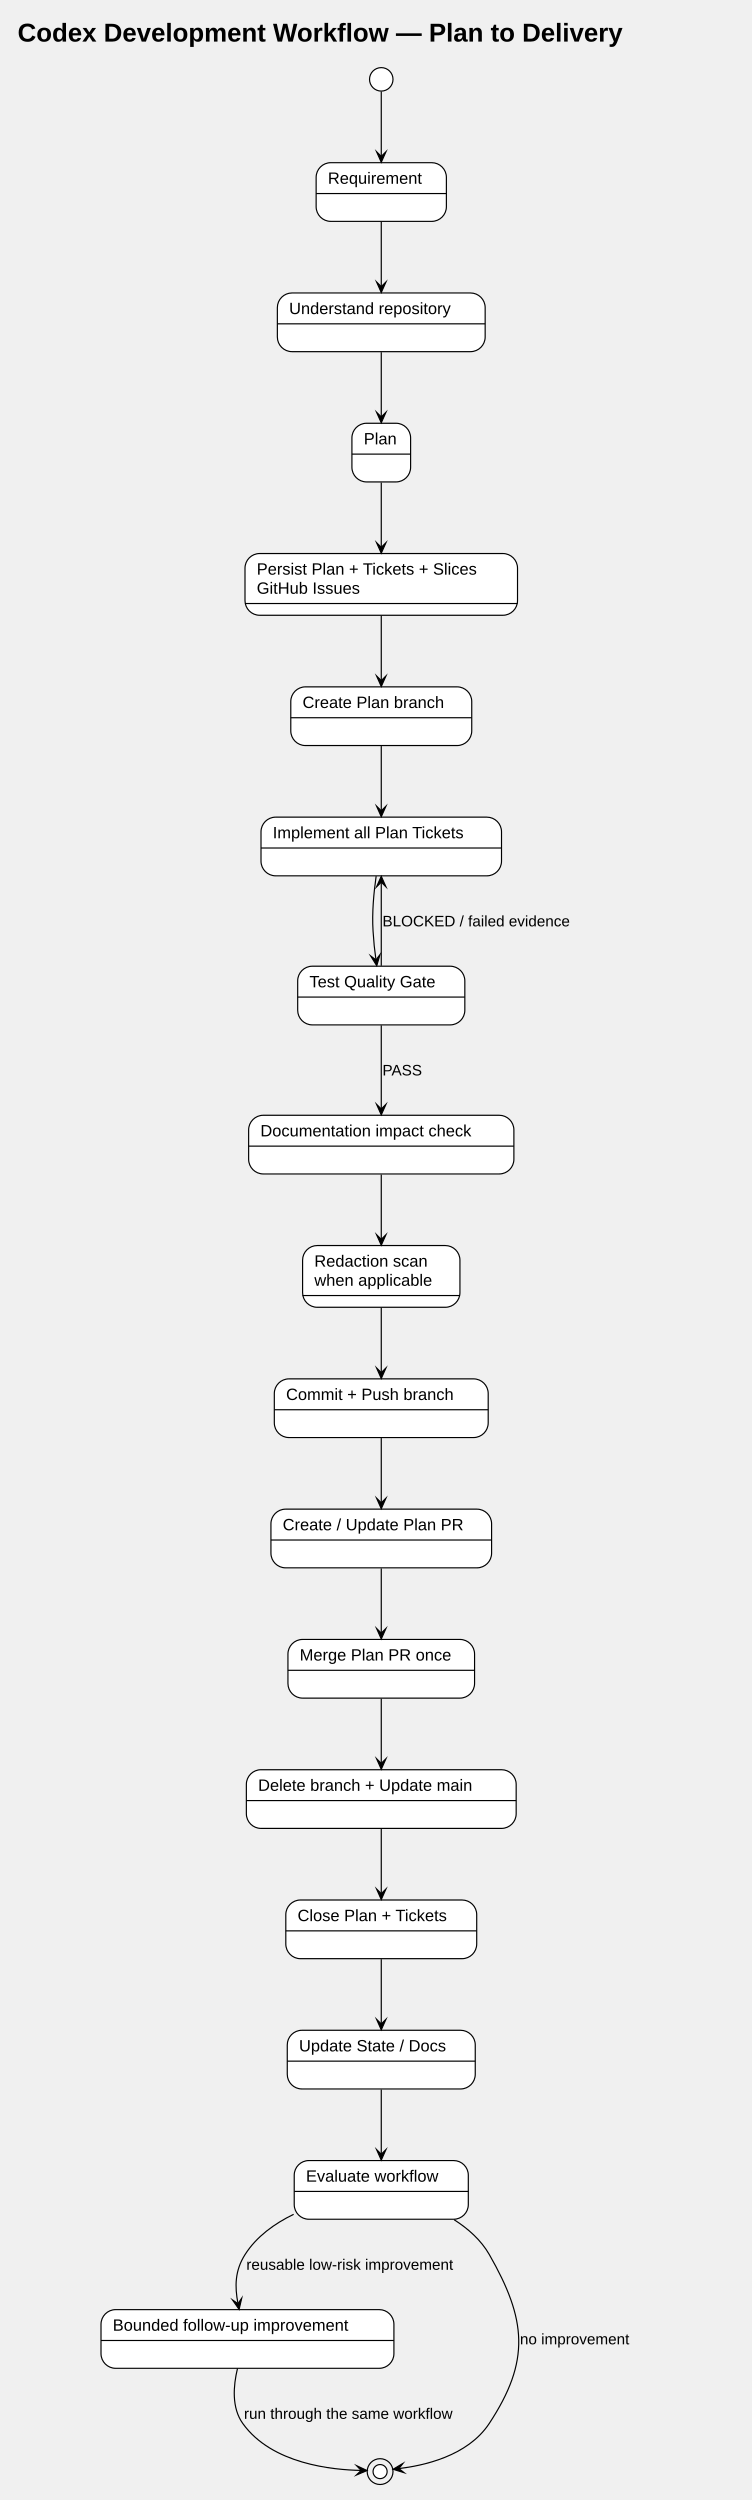
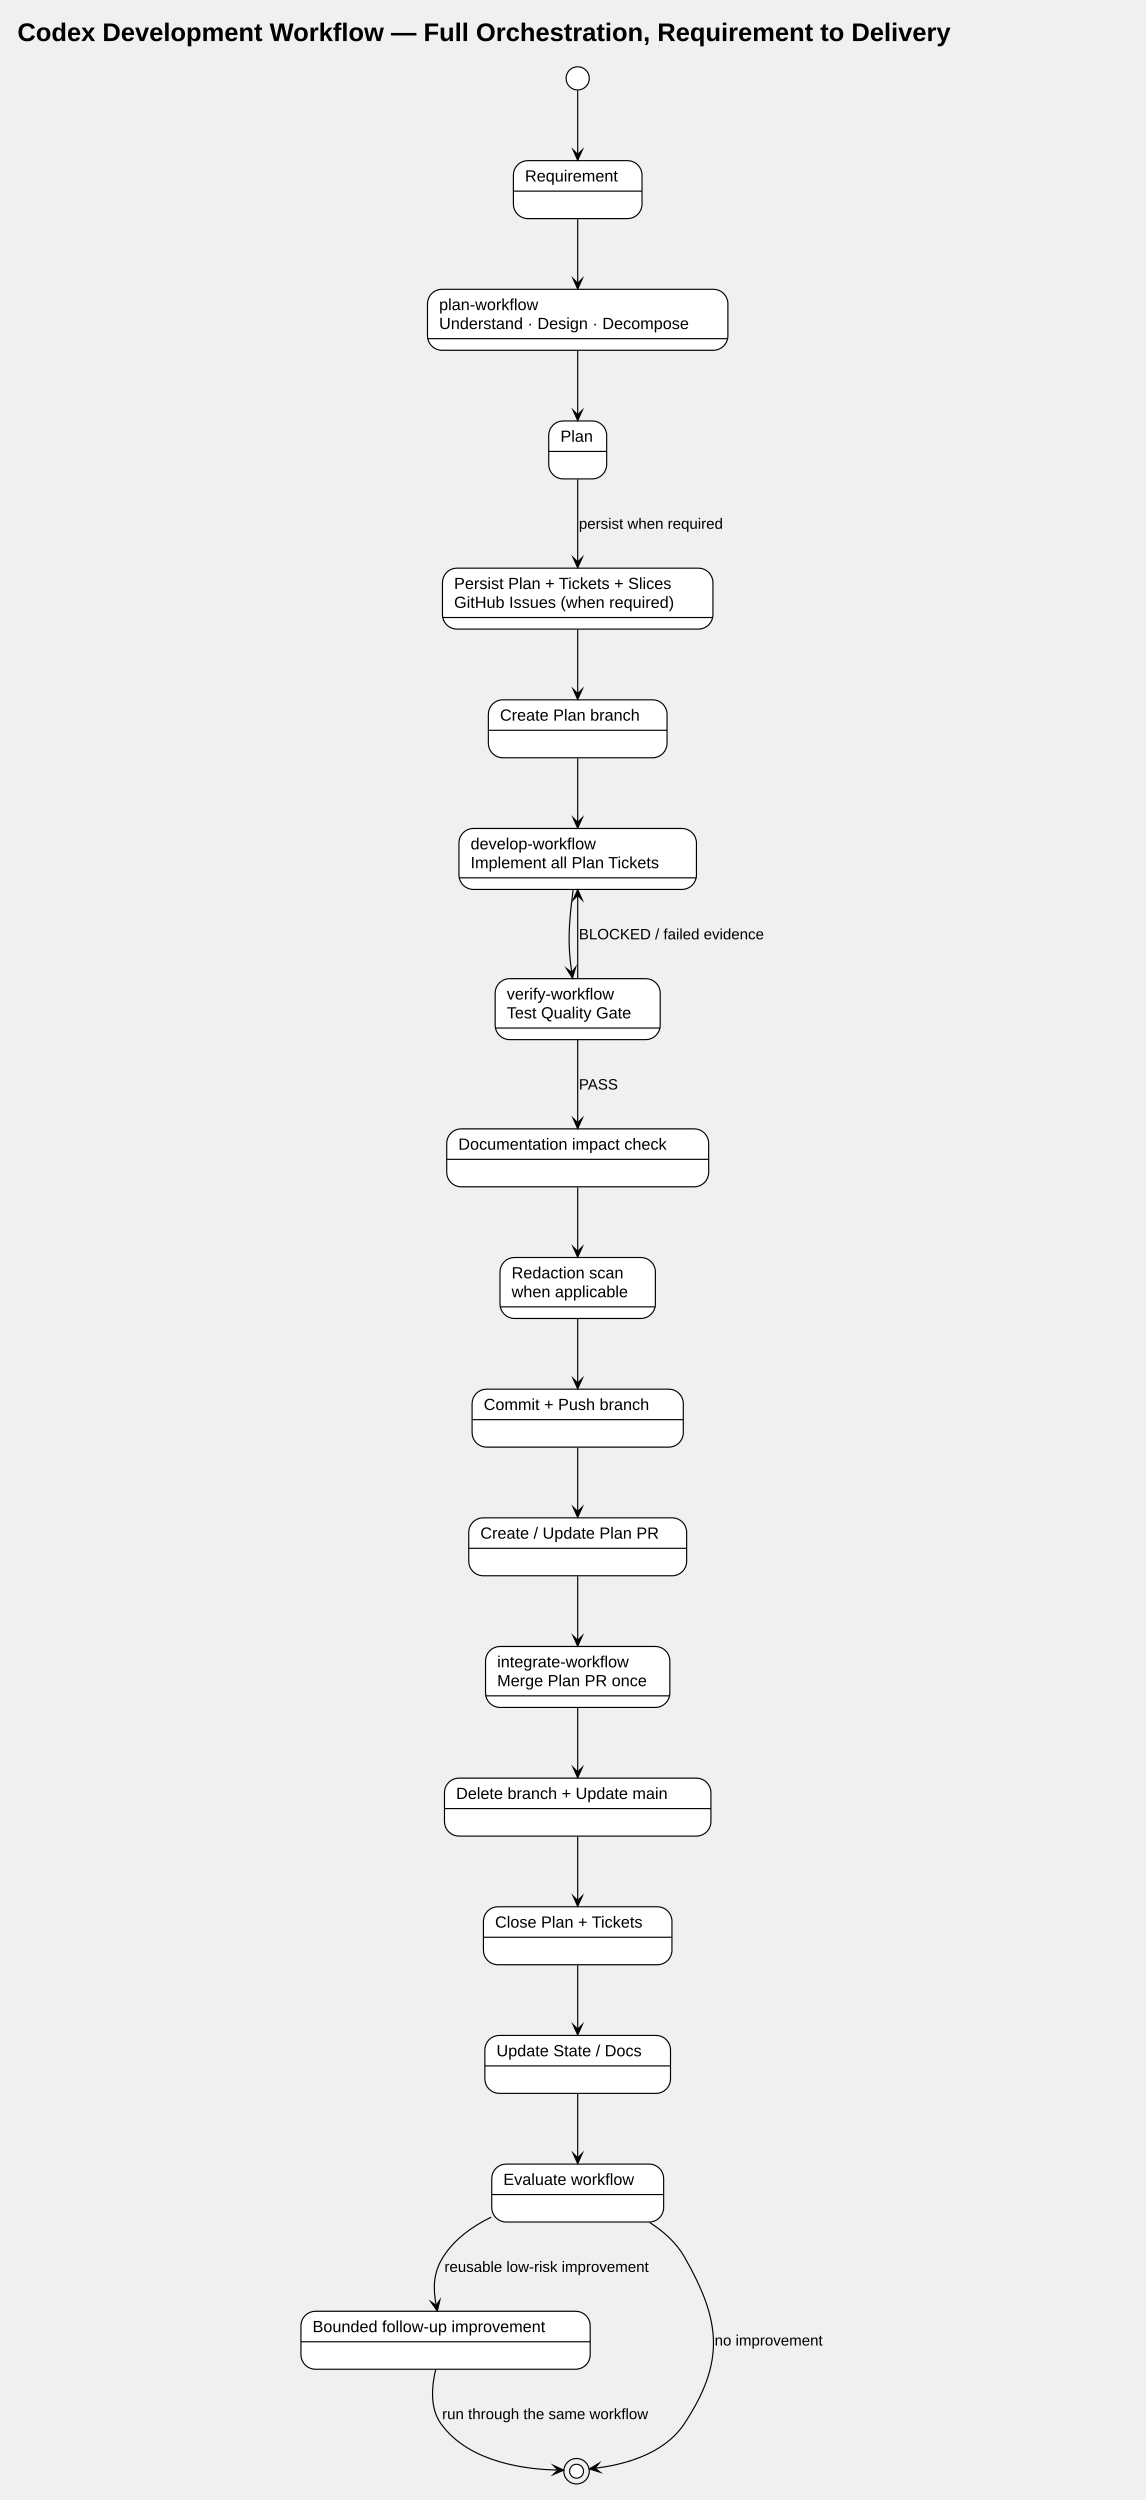
- <svg xmlns="http://www.w3.org/2000/svg" contentStyleType="text/css" data-diagram-type="STATE" height="2130px" preserveAspectRatio="none" style="width:640px;height:2130px;background:#FFFFFF;" version="1.1" viewBox="0 0 640 2130" width="640px" zoomAndPan="magnify">
+ <svg xmlns="http://www.w3.org/2000/svg" contentStyleType="text/css" data-diagram-type="STATE" height="2157px" preserveAspectRatio="none" style="width:988px;height:2157px;background:#FFFFFF;" version="1.1" viewBox="0 0 988 2157" width="988px" zoomAndPan="magnify">
  <defs />
  <g>
    <g class="title" data-source-line="6">
-       <text fill="#000000" font-family="Arial" font-size="22" font-weight="700" lengthAdjust="spacing" textLength="608.878" x="15" y="35.421">Codex Development Workflow — Plan to Delivery</text>
+       <text fill="#000000" font-family="Arial" font-size="22" font-weight="700" lengthAdjust="spacing" textLength="956.076" x="15" y="35.421">Codex Development Workflow — Full Orchestration, Requirement to Delivery</text>
    </g>
    <g class="entity" data-qualified-name="Requirement" data-source-line="8" id="ent0001">
-       <rect fill="#FFFFFF" height="50" rx="12.5" ry="12.5" style="stroke:#000000;stroke-width:1;" width="110.973" x="269.349" y="138.609" />
-       <line style="stroke:#000000;stroke-width:1;" x1="269.349" x2="380.322" y1="164.906" y2="164.906" />
-       <text fill="#000000" font-family="Arial" font-size="14" lengthAdjust="spacing" textLength="90.973" x="279.349" y="156.605">Requirement</text>
+       <rect fill="#FFFFFF" height="50" rx="12.5" ry="12.5" style="stroke:#000000;stroke-width:1;" width="110.973" x="442.948" y="138.609" />
+       <line style="stroke:#000000;stroke-width:1;" x1="442.948" x2="553.921" y1="164.906" y2="164.906" />
+       <text fill="#000000" font-family="Arial" font-size="14" lengthAdjust="spacing" textLength="90.973" x="452.948" y="156.605">Requirement</text>
    </g>
    <g class="entity" data-qualified-name="Understand" data-source-line="9" id="ent0002">
-       <rect fill="#FFFFFF" height="50" rx="12.5" ry="12.5" style="stroke:#000000;stroke-width:1;" width="177.049" x="236.309" y="249.609" />
-       <line style="stroke:#000000;stroke-width:1;" x1="236.309" x2="413.358" y1="275.906" y2="275.906" />
-       <text fill="#000000" font-family="Arial" font-size="14" lengthAdjust="spacing" textLength="157.049" x="246.309" y="267.604">Understand repository</text>
+       <rect fill="#FFFFFF" height="52.594" rx="12.5" ry="12.5" style="stroke:#000000;stroke-width:1;" width="259.19" x="368.838" y="249.609" />
+       <line style="stroke:#000000;stroke-width:1;" x1="368.838" x2="628.027" y1="292.203" y2="292.203" />
+       <text fill="#000000" font-family="Arial" font-size="14" lengthAdjust="spacing" textLength="97.993" x="378.838" y="267.604">plan-workflow</text>
+       <text fill="#000000" font-family="Arial" font-size="14" lengthAdjust="spacing" textLength="239.19" x="378.838" y="283.901">Understand · Design · Decompose</text>
    </g>
    <g class="entity" data-qualified-name="Plan" data-source-line="10" id="ent0003">
-       <rect fill="#FFFFFF" height="50" rx="12.5" ry="12.5" style="stroke:#000000;stroke-width:1;" width="50" x="299.839" y="360.609" />
-       <line style="stroke:#000000;stroke-width:1;" x1="299.839" x2="349.839" y1="386.906" y2="386.906" />
-       <text fill="#000000" font-family="Arial" font-size="14" lengthAdjust="spacing" textLength="29.784" x="309.947" y="378.604">Plan</text>
+       <rect fill="#FFFFFF" height="50" rx="12.5" ry="12.5" style="stroke:#000000;stroke-width:1;" width="50" x="473.438" y="363.199" />
+       <line style="stroke:#000000;stroke-width:1;" x1="473.438" x2="523.438" y1="389.496" y2="389.496" />
+       <text fill="#000000" font-family="Arial" font-size="14" lengthAdjust="spacing" textLength="29.784" x="483.546" y="381.195">Plan</text>
    </g>
    <g class="entity" data-qualified-name="Issues" data-source-line="11" id="ent0004">
-       <rect fill="#FFFFFF" height="52.594" rx="12.5" ry="12.5" style="stroke:#000000;stroke-width:1;" width="232.188" x="208.739" y="471.609" />
-       <line style="stroke:#000000;stroke-width:1;" x1="208.739" x2="440.926" y1="514.203" y2="514.203" />
-       <text fill="#000000" font-family="Arial" font-size="14" lengthAdjust="spacing" textLength="212.188" x="218.739" y="489.604">Persist Plan + Tickets + Slices</text>
-       <text fill="#000000" font-family="Arial" font-size="14" lengthAdjust="spacing" textLength="96.462" x="218.739" y="505.901">GitHub Issues</text>
+       <rect fill="#FFFFFF" height="52.594" rx="12.5" ry="12.5" style="stroke:#000000;stroke-width:1;" width="233.37" x="381.748" y="490.199" />
+       <line style="stroke:#000000;stroke-width:1;" x1="381.748" x2="615.118" y1="532.793" y2="532.793" />
+       <text fill="#000000" font-family="Arial" font-size="14" lengthAdjust="spacing" textLength="212.188" x="391.748" y="508.195">Persist Plan + Tickets + Slices</text>
+       <text fill="#000000" font-family="Arial" font-size="14" lengthAdjust="spacing" textLength="213.37" x="391.748" y="524.491">GitHub Issues (when required)</text>
    </g>
    <g class="entity" data-qualified-name="Branch" data-source-line="12" id="ent0005">
-       <rect fill="#FFFFFF" height="50" rx="12.5" ry="12.5" style="stroke:#000000;stroke-width:1;" width="154.176" x="247.749" y="585.209" />
-       <line style="stroke:#000000;stroke-width:1;" x1="247.749" x2="401.925" y1="611.506" y2="611.506" />
-       <text fill="#000000" font-family="Arial" font-size="14" lengthAdjust="spacing" textLength="134.176" x="257.749" y="603.205">Create Plan branch</text>
+       <rect fill="#FFFFFF" height="50" rx="12.5" ry="12.5" style="stroke:#000000;stroke-width:1;" width="154.176" x="421.348" y="603.799" />
+       <line style="stroke:#000000;stroke-width:1;" x1="421.348" x2="575.524" y1="630.096" y2="630.096" />
+       <text fill="#000000" font-family="Arial" font-size="14" lengthAdjust="spacing" textLength="134.176" x="431.348" y="621.794">Create Plan branch</text>
    </g>
    <g class="entity" data-qualified-name="Implement" data-source-line="13" id="ent0006">
-       <rect fill="#FFFFFF" height="50" rx="12.5" ry="12.5" style="stroke:#000000;stroke-width:1;" width="204.905" x="222.379" y="696.209" />
-       <line style="stroke:#000000;stroke-width:1;" x1="222.379" x2="427.284" y1="722.506" y2="722.506" />
-       <text fill="#000000" font-family="Arial" font-size="14" lengthAdjust="spacing" textLength="184.905" x="232.379" y="714.205">Implement all Plan Tickets</text>
+       <rect fill="#FFFFFF" height="52.594" rx="12.5" ry="12.5" style="stroke:#000000;stroke-width:1;" width="204.905" x="395.978" y="714.799" />
+       <line style="stroke:#000000;stroke-width:1;" x1="395.978" x2="600.883" y1="757.393" y2="757.393" />
+       <text fill="#000000" font-family="Arial" font-size="14" lengthAdjust="spacing" textLength="123.505" x="405.978" y="732.794">develop-workflow</text>
+       <text fill="#000000" font-family="Arial" font-size="14" lengthAdjust="spacing" textLength="184.905" x="405.978" y="749.091">Implement all Plan Tickets</text>
    </g>
    <g class="entity" data-qualified-name="Test" data-source-line="14" id="ent0007">
-       <rect fill="#FFFFFF" height="50" rx="12.5" ry="12.5" style="stroke:#000000;stroke-width:1;" width="142.404" x="253.629" y="823.209" />
-       <line style="stroke:#000000;stroke-width:1;" x1="253.629" x2="396.033" y1="849.506" y2="849.506" />
-       <text fill="#000000" font-family="Arial" font-size="14" lengthAdjust="spacing" textLength="122.404" x="263.629" y="841.205">Test Quality Gate</text>
+       <rect fill="#FFFFFF" height="52.594" rx="12.5" ry="12.5" style="stroke:#000000;stroke-width:1;" width="142.404" x="427.228" y="844.389" />
+       <line style="stroke:#000000;stroke-width:1;" x1="427.228" x2="569.632" y1="886.983" y2="886.983" />
+       <text fill="#000000" font-family="Arial" font-size="14" lengthAdjust="spacing" textLength="107.522" x="437.228" y="862.385">verify-workflow</text>
+       <text fill="#000000" font-family="Arial" font-size="14" lengthAdjust="spacing" textLength="122.404" x="437.228" y="878.681">Test Quality Gate</text>
    </g>
    <g class="entity" data-qualified-name="Docs" data-source-line="15" id="ent0008">
-       <rect fill="#FFFFFF" height="50" rx="12.5" ry="12.5" style="stroke:#000000;stroke-width:1;" width="225.994" x="211.839" y="950.209" />
-       <line style="stroke:#000000;stroke-width:1;" x1="211.839" x2="437.833" y1="976.506" y2="976.506" />
-       <text fill="#000000" font-family="Arial" font-size="14" lengthAdjust="spacing" textLength="205.994" x="221.839" y="968.205">Documentation impact check</text>
+       <rect fill="#FFFFFF" height="50" rx="12.5" ry="12.5" style="stroke:#000000;stroke-width:1;" width="225.994" x="385.438" y="973.979" />
+       <line style="stroke:#000000;stroke-width:1;" x1="385.438" x2="611.432" y1="1000.276" y2="1000.276" />
+       <text fill="#000000" font-family="Arial" font-size="14" lengthAdjust="spacing" textLength="205.994" x="395.438" y="991.975">Documentation impact check</text>
    </g>
    <g class="entity" data-qualified-name="Redact" data-source-line="16" id="ent0009">
-       <rect fill="#FFFFFF" height="52.594" rx="12.5" ry="12.5" style="stroke:#000000;stroke-width:1;" width="134.058" x="257.809" y="1061.209" />
-       <line style="stroke:#000000;stroke-width:1;" x1="257.809" x2="391.866" y1="1103.803" y2="1103.803" />
-       <text fill="#000000" font-family="Arial" font-size="14" lengthAdjust="spacing" textLength="107.215" x="267.809" y="1079.205">Redaction scan</text>
-       <text fill="#000000" font-family="Arial" font-size="14" lengthAdjust="spacing" textLength="114.058" x="267.809" y="1095.501">when applicable</text>
+       <rect fill="#FFFFFF" height="52.594" rx="12.5" ry="12.5" style="stroke:#000000;stroke-width:1;" width="134.058" x="431.408" y="1084.979" />
+       <line style="stroke:#000000;stroke-width:1;" x1="431.408" x2="565.466" y1="1127.573" y2="1127.573" />
+       <text fill="#000000" font-family="Arial" font-size="14" lengthAdjust="spacing" textLength="107.215" x="441.408" y="1102.975">Redaction scan</text>
+       <text fill="#000000" font-family="Arial" font-size="14" lengthAdjust="spacing" textLength="114.058" x="441.408" y="1119.271">when applicable</text>
    </g>
    <g class="entity" data-qualified-name="Publish" data-source-line="17" id="ent0010">
-       <rect fill="#FFFFFF" height="50" rx="12.5" ry="12.5" style="stroke:#000000;stroke-width:1;" width="182.224" x="233.719" y="1174.799" />
-       <line style="stroke:#000000;stroke-width:1;" x1="233.719" x2="415.942" y1="1201.096" y2="1201.096" />
-       <text fill="#000000" font-family="Arial" font-size="14" lengthAdjust="spacing" textLength="162.224" x="243.719" y="1192.794">Commit + Push branch</text>
+       <rect fill="#FFFFFF" height="50" rx="12.5" ry="12.5" style="stroke:#000000;stroke-width:1;" width="182.224" x="407.318" y="1198.579" />
+       <line style="stroke:#000000;stroke-width:1;" x1="407.318" x2="589.542" y1="1224.876" y2="1224.876" />
+       <text fill="#000000" font-family="Arial" font-size="14" lengthAdjust="spacing" textLength="162.224" x="417.318" y="1216.574">Commit + Push branch</text>
    </g>
    <g class="entity" data-qualified-name="PR" data-source-line="18" id="ent0011">
-       <rect fill="#FFFFFF" height="50" rx="12.5" ry="12.5" style="stroke:#000000;stroke-width:1;" width="188" x="230.839" y="1285.799" />
-       <line style="stroke:#000000;stroke-width:1;" x1="230.839" x2="418.839" y1="1312.096" y2="1312.096" />
-       <text fill="#000000" font-family="Arial" font-size="14" lengthAdjust="spacing" textLength="168" x="240.839" y="1303.794">Create / Update Plan PR</text>
+       <rect fill="#FFFFFF" height="50" rx="12.5" ry="12.5" style="stroke:#000000;stroke-width:1;" width="188" x="404.438" y="1309.579" />
+       <line style="stroke:#000000;stroke-width:1;" x1="404.438" x2="592.438" y1="1335.876" y2="1335.876" />
+       <text fill="#000000" font-family="Arial" font-size="14" lengthAdjust="spacing" textLength="168" x="414.438" y="1327.574">Create / Update Plan PR</text>
    </g>
    <g class="entity" data-qualified-name="Merge" data-source-line="19" id="ent0012">
-       <rect fill="#FFFFFF" height="50" rx="12.5" ry="12.5" style="stroke:#000000;stroke-width:1;" width="159.002" x="245.329" y="1396.799" />
-       <line style="stroke:#000000;stroke-width:1;" x1="245.329" x2="404.331" y1="1423.096" y2="1423.096" />
-       <text fill="#000000" font-family="Arial" font-size="14" lengthAdjust="spacing" textLength="139.002" x="255.329" y="1414.794">Merge Plan PR once</text>
+       <rect fill="#FFFFFF" height="52.594" rx="12.5" ry="12.5" style="stroke:#000000;stroke-width:1;" width="159.002" x="418.928" y="1420.579" />
+       <line style="stroke:#000000;stroke-width:1;" x1="418.928" x2="577.93" y1="1463.173" y2="1463.173" />
+       <text fill="#000000" font-family="Arial" font-size="14" lengthAdjust="spacing" textLength="131.954" x="428.928" y="1438.574">integrate-workflow</text>
+       <text fill="#000000" font-family="Arial" font-size="14" lengthAdjust="spacing" textLength="139.002" x="428.928" y="1454.871">Merge Plan PR once</text>
    </g>
    <g class="entity" data-qualified-name="Cleanup" data-source-line="20" id="ent0013">
-       <rect fill="#FFFFFF" height="50" rx="12.5" ry="12.5" style="stroke:#000000;stroke-width:1;" width="229.877" x="209.899" y="1507.799" />
-       <line style="stroke:#000000;stroke-width:1;" x1="209.899" x2="439.776" y1="1534.096" y2="1534.096" />
-       <text fill="#000000" font-family="Arial" font-size="14" lengthAdjust="spacing" textLength="209.877" x="219.899" y="1525.794">Delete branch + Update main</text>
+       <rect fill="#FFFFFF" height="50" rx="12.5" ry="12.5" style="stroke:#000000;stroke-width:1;" width="229.877" x="383.498" y="1534.169" />
+       <line style="stroke:#000000;stroke-width:1;" x1="383.498" x2="613.375" y1="1560.466" y2="1560.466" />
+       <text fill="#000000" font-family="Arial" font-size="14" lengthAdjust="spacing" textLength="209.877" x="393.498" y="1552.165">Delete branch + Update main</text>
    </g>
    <g class="entity" data-qualified-name="Close" data-source-line="21" id="ent0014">
-       <rect fill="#FFFFFF" height="50" rx="12.5" ry="12.5" style="stroke:#000000;stroke-width:1;" width="162.645" x="243.509" y="1618.799" />
-       <line style="stroke:#000000;stroke-width:1;" x1="243.509" x2="406.154" y1="1645.096" y2="1645.096" />
-       <text fill="#000000" font-family="Arial" font-size="14" lengthAdjust="spacing" textLength="142.645" x="253.509" y="1636.794">Close Plan + Tickets</text>
+       <rect fill="#FFFFFF" height="50" rx="12.5" ry="12.5" style="stroke:#000000;stroke-width:1;" width="162.645" x="417.108" y="1645.169" />
+       <line style="stroke:#000000;stroke-width:1;" x1="417.108" x2="579.753" y1="1671.466" y2="1671.466" />
+       <text fill="#000000" font-family="Arial" font-size="14" lengthAdjust="spacing" textLength="142.645" x="427.108" y="1663.165">Close Plan + Tickets</text>
    </g>
    <g class="entity" data-qualified-name="State" data-source-line="22" id="ent0015">
-       <rect fill="#FFFFFF" height="50" rx="12.5" ry="12.5" style="stroke:#000000;stroke-width:1;" width="160.164" x="244.749" y="1729.799" />
-       <line style="stroke:#000000;stroke-width:1;" x1="244.749" x2="404.913" y1="1756.096" y2="1756.096" />
-       <text fill="#000000" font-family="Arial" font-size="14" lengthAdjust="spacing" textLength="140.164" x="254.749" y="1747.794">Update State / Docs</text>
+       <rect fill="#FFFFFF" height="50" rx="12.5" ry="12.5" style="stroke:#000000;stroke-width:1;" width="160.164" x="418.348" y="1756.169" />
+       <line style="stroke:#000000;stroke-width:1;" x1="418.348" x2="578.512" y1="1782.466" y2="1782.466" />
+       <text fill="#000000" font-family="Arial" font-size="14" lengthAdjust="spacing" textLength="140.164" x="428.348" y="1774.165">Update State / Docs</text>
    </g>
    <g class="entity" data-qualified-name="Evaluate" data-source-line="23" id="ent0016">
-       <rect fill="#FFFFFF" height="50" rx="12.5" ry="12.5" style="stroke:#000000;stroke-width:1;" width="148.317" x="250.679" y="1840.799" />
-       <line style="stroke:#000000;stroke-width:1;" x1="250.679" x2="398.996" y1="1867.096" y2="1867.096" />
-       <text fill="#000000" font-family="Arial" font-size="14" lengthAdjust="spacing" textLength="128.317" x="260.679" y="1858.794">Evaluate workflow</text>
+       <rect fill="#FFFFFF" height="50" rx="12.5" ry="12.5" style="stroke:#000000;stroke-width:1;" width="148.317" x="424.278" y="1867.169" />
+       <line style="stroke:#000000;stroke-width:1;" x1="424.278" x2="572.595" y1="1893.466" y2="1893.466" />
+       <text fill="#000000" font-family="Arial" font-size="14" lengthAdjust="spacing" textLength="128.317" x="434.278" y="1885.165">Evaluate workflow</text>
    </g>
    <g class="entity" data-qualified-name="Improve" data-source-line="24" id="ent0017">
-       <rect fill="#FFFFFF" height="50" rx="12.5" ry="12.5" style="stroke:#000000;stroke-width:1;" width="249.551" x="86.059" y="1967.799" />
-       <line style="stroke:#000000;stroke-width:1;" x1="86.059" x2="335.61" y1="1994.096" y2="1994.096" />
-       <text fill="#000000" font-family="Arial" font-size="14" lengthAdjust="spacing" textLength="229.551" x="96.059" y="1985.794">Bounded follow-up improvement</text>
+       <rect fill="#FFFFFF" height="50" rx="12.5" ry="12.5" style="stroke:#000000;stroke-width:1;" width="249.551" x="259.658" y="1994.169" />
+       <line style="stroke:#000000;stroke-width:1;" x1="259.658" x2="509.209" y1="2020.466" y2="2020.466" />
+       <text fill="#000000" font-family="Arial" font-size="14" lengthAdjust="spacing" textLength="229.551" x="269.658" y="2012.165">Bounded follow-up improvement</text>
    </g>
    <g class="start_entity" data-qualified-name=".start." data-source-line="26" id="ent0018">
-       <ellipse cx="324.839" cy="67.609" fill="#FFFFFF" rx="10" ry="10" style="stroke:#000000;stroke-width:1;" />
+       <ellipse cx="498.438" cy="67.609" fill="#FFFFFF" rx="10" ry="10" style="stroke:#000000;stroke-width:1;" />
    </g>
    <g class="end_entity" data-qualified-name=".end." data-source-line="44" id="ent0037">
-       <ellipse cx="323.839" cy="2105.799" fill="none" rx="11" ry="11" style="stroke:#000000;stroke-width:1;" />
-       <ellipse cx="323.839" cy="2105.799" fill="#FFFFFF" rx="6" ry="6" style="stroke:#000000;stroke-width:1;" />
+       <ellipse cx="497.438" cy="2132.169" fill="none" rx="11" ry="11" style="stroke:#000000;stroke-width:1;" />
+       <ellipse cx="497.438" cy="2132.169" fill="#FFFFFF" rx="6" ry="6" style="stroke:#000000;stroke-width:1;" />
    </g>
    <g class="link" data-entity-1="ent0018" data-entity-2="ent0001" data-link-type="dependency" data-source-line="26" id="lnk19">
-       <path d="M324.839,77.969 C324.839,91.899 324.839,113.569 324.839,133.259" fill="none" id="*start*-to-Requirement" style="stroke:#000000;stroke-width:1;" />
-       <polygon fill="#000000" points="324.839,138.259,328.839,129.259,324.839,133.259,320.839,129.259,324.839,138.259" style="stroke:#000000;stroke-width:1;stroke-linejoin:miter;stroke-miterlimit:10;" />
+       <path d="M498.438,77.959 C498.438,91.899 498.438,113.559 498.438,133.259" fill="none" id="*start*-to-Requirement" style="stroke:#000000;stroke-width:1;" />
+       <polygon fill="#000000" points="498.438,138.259,502.438,129.259,498.438,133.259,494.438,129.259,498.438,138.259" style="stroke:#000000;stroke-width:1;stroke-linejoin:miter;stroke-miterlimit:10;" />
    </g>
    <g class="link" data-entity-1="ent0001" data-entity-2="ent0002" data-link-type="dependency" data-source-line="27" id="lnk20">
-       <path d="M324.839,189.069 C324.839,207.029 324.839,226.299 324.839,244.229" fill="none" id="Requirement-to-Understand" style="stroke:#000000;stroke-width:1;" />
-       <polygon fill="#000000" points="324.839,249.229,328.839,240.229,324.839,244.229,320.839,240.229,324.839,249.229" style="stroke:#000000;stroke-width:1;stroke-linejoin:miter;stroke-miterlimit:10;" />
+       <path d="M498.438,189.089 C498.438,206.979 498.438,226.199 498.438,244.339" fill="none" id="Requirement-to-Understand" style="stroke:#000000;stroke-width:1;" />
+       <polygon fill="#000000" points="498.438,249.339,502.438,240.339,498.438,244.339,494.438,240.339,498.438,249.339" style="stroke:#000000;stroke-width:1;stroke-linejoin:miter;stroke-miterlimit:10;" />
    </g>
    <g class="link" data-entity-1="ent0002" data-entity-2="ent0003" data-link-type="dependency" data-source-line="28" id="lnk21">
-       <path d="M324.839,300.069 C324.839,318.029 324.839,337.299 324.839,355.229" fill="none" id="Understand-to-Plan" style="stroke:#000000;stroke-width:1;" />
-       <polygon fill="#000000" points="324.839,360.229,328.839,351.229,324.839,355.229,320.839,351.229,324.839,360.229" style="stroke:#000000;stroke-width:1;stroke-linejoin:miter;stroke-miterlimit:10;" />
+       <path d="M498.438,302.489 C498.438,320.689 498.438,339.989 498.438,357.889" fill="none" id="Understand-to-Plan" style="stroke:#000000;stroke-width:1;" />
+       <polygon fill="#000000" points="498.438,362.889,502.438,353.889,498.438,357.889,494.438,353.889,498.438,362.889" style="stroke:#000000;stroke-width:1;stroke-linejoin:miter;stroke-miterlimit:10;" />
    </g>
    <g class="link" data-entity-1="ent0003" data-entity-2="ent0004" data-link-type="dependency" data-source-line="29" id="lnk22">
-       <path d="M324.839,411.089 C324.839,428.989 324.839,448.199 324.839,466.349" fill="none" id="Plan-to-Issues" style="stroke:#000000;stroke-width:1;" />
-       <polygon fill="#000000" points="324.839,471.349,328.839,462.349,324.839,466.349,320.839,462.349,324.839,471.349" style="stroke:#000000;stroke-width:1;stroke-linejoin:miter;stroke-miterlimit:10;" />
+       <path d="M498.438,413.549 C498.438,435.489 498.438,462.619 498.438,484.919" fill="none" id="Plan-to-Issues" style="stroke:#000000;stroke-width:1;" />
+       <polygon fill="#000000" points="498.438,489.919,502.438,480.919,498.438,484.919,494.438,480.919,498.438,489.919" style="stroke:#000000;stroke-width:1;stroke-linejoin:miter;stroke-miterlimit:10;" />
+       <text fill="#000000" font-family="Arial" font-size="13" lengthAdjust="spacing" textLength="142.264" x="499.438" y="456.266">persist when required</text>
    </g>
    <g class="link" data-entity-1="ent0004" data-entity-2="ent0005" data-link-type="dependency" data-source-line="30" id="lnk23">
-       <path d="M324.839,524.489 C324.839,542.689 324.839,561.989 324.839,579.899" fill="none" id="Issues-to-Branch" style="stroke:#000000;stroke-width:1;" />
-       <polygon fill="#000000" points="324.839,584.899,328.839,575.899,324.839,579.899,320.839,575.899,324.839,584.899" style="stroke:#000000;stroke-width:1;stroke-linejoin:miter;stroke-miterlimit:10;" />
+       <path d="M498.438,543.079 C498.438,561.279 498.438,580.579 498.438,598.489" fill="none" id="Issues-to-Branch" style="stroke:#000000;stroke-width:1;" />
+       <polygon fill="#000000" points="498.438,603.489,502.438,594.489,498.438,598.489,494.438,594.489,498.438,603.489" style="stroke:#000000;stroke-width:1;stroke-linejoin:miter;stroke-miterlimit:10;" />
    </g>
    <g class="link" data-entity-1="ent0005" data-entity-2="ent0006" data-link-type="dependency" data-source-line="31" id="lnk24">
-       <path d="M324.839,635.669 C324.839,653.619 324.839,672.889 324.839,690.829" fill="none" id="Branch-to-Implement" style="stroke:#000000;stroke-width:1;" />
-       <polygon fill="#000000" points="324.839,695.829,328.839,686.829,324.839,690.829,320.839,686.829,324.839,695.829" style="stroke:#000000;stroke-width:1;stroke-linejoin:miter;stroke-miterlimit:10;" />
+       <path d="M498.438,654.269 C498.438,672.169 498.438,691.389 498.438,709.529" fill="none" id="Branch-to-Implement" style="stroke:#000000;stroke-width:1;" />
+       <polygon fill="#000000" points="498.438,714.529,502.438,705.529,498.438,709.529,494.438,705.529,498.438,714.529" style="stroke:#000000;stroke-width:1;stroke-linejoin:miter;stroke-miterlimit:10;" />
    </g>
    <g class="link" data-entity-1="ent0006" data-entity-2="ent0007" data-link-type="dependency" data-source-line="32" id="lnk25">
-       <path d="M320.479,746.489 C318.509,760.189 316.829,777.629 317.839,793.209 C318.459,802.919 319.033,808.607 320.313,817.857" fill="none" id="Implement-to-Test" style="stroke:#000000;stroke-width:1;" />
-       <polygon fill="#000000" points="320.999,822.809,323.727,813.346,320.313,817.857,315.803,814.443,320.999,822.809" style="stroke:#000000;stroke-width:1;stroke-linejoin:miter;stroke-miterlimit:10;" />
+       <path d="M494.518,767.629 C493.268,776.969 492.048,787.629 491.438,797.389 C490.458,812.869 491.356,825.206 493.256,839.006" fill="none" id="Implement-to-Test" style="stroke:#000000;stroke-width:1;" />
+       <polygon fill="#000000" points="493.938,843.959,496.673,834.498,493.256,839.006,488.748,835.589,493.938,843.959" style="stroke:#000000;stroke-width:1;stroke-linejoin:miter;stroke-miterlimit:10;" />
    </g>
    <g class="link" data-entity-1="ent0007" data-entity-2="ent0006" data-link-type="dependency" data-source-line="33" id="lnk26">
-       <path d="M324.839,822.869 C324.839,800.859 324.839,773.629 324.839,751.599" fill="none" id="Test-to-Implement" style="stroke:#000000;stroke-width:1;" />
-       <polygon fill="#000000" points="324.839,746.599,320.839,755.599,324.839,751.599,328.839,755.599,324.839,746.599" style="stroke:#000000;stroke-width:1;stroke-linejoin:miter;stroke-miterlimit:10;" />
-       <text fill="#000000" font-family="Arial" font-size="13" lengthAdjust="spacing" textLength="173.951" x="325.839" y="789.276">BLOCKED / failed evidence</text>
+       <path d="M498.438,844.219 C498.438,821.979 498.438,794.859 498.438,772.609" fill="none" id="Test-to-Implement" style="stroke:#000000;stroke-width:1;" />
+       <polygon fill="#000000" points="498.438,767.609,494.438,776.609,498.438,772.609,502.438,776.609,498.438,767.609" style="stroke:#000000;stroke-width:1;stroke-linejoin:miter;stroke-miterlimit:10;" />
+       <text fill="#000000" font-family="Arial" font-size="13" lengthAdjust="spacing" textLength="173.951" x="499.438" y="810.456">BLOCKED / failed evidence</text>
    </g>
    <g class="link" data-entity-1="ent0007" data-entity-2="ent0008" data-link-type="dependency" data-source-line="34" id="lnk27">
-       <path d="M324.839,873.599 C324.839,895.629 324.839,922.859 324.839,944.869" fill="none" id="Test-to-Docs" style="stroke:#000000;stroke-width:1;" />
-       <polygon fill="#000000" points="324.839,949.869,328.839,940.869,324.839,944.869,320.839,940.869,324.839,949.869" style="stroke:#000000;stroke-width:1;stroke-linejoin:miter;stroke-miterlimit:10;" />
-       <text fill="#000000" font-family="Arial" font-size="13" lengthAdjust="spacing" textLength="33.236" x="325.839" y="916.276">PASS</text>
+       <path d="M498.438,897.239 C498.438,919.589 498.438,946.809 498.438,968.749" fill="none" id="Test-to-Docs" style="stroke:#000000;stroke-width:1;" />
+       <polygon fill="#000000" points="498.438,973.749,502.438,964.749,498.438,968.749,494.438,964.749,498.438,973.749" style="stroke:#000000;stroke-width:1;stroke-linejoin:miter;stroke-miterlimit:10;" />
+       <text fill="#000000" font-family="Arial" font-size="13" lengthAdjust="spacing" textLength="33.236" x="499.438" y="940.046">PASS</text>
    </g>
    <g class="link" data-entity-1="ent0008" data-entity-2="ent0009" data-link-type="dependency" data-source-line="35" id="lnk28">
-       <path d="M324.839,1000.679 C324.839,1018.579 324.839,1037.799 324.839,1055.939" fill="none" id="Docs-to-Redact" style="stroke:#000000;stroke-width:1;" />
-       <polygon fill="#000000" points="324.839,1060.939,328.839,1051.939,324.839,1055.939,320.839,1051.939,324.839,1060.939" style="stroke:#000000;stroke-width:1;stroke-linejoin:miter;stroke-miterlimit:10;" />
+       <path d="M498.438,1024.459 C498.438,1042.359 498.438,1061.569 498.438,1079.719" fill="none" id="Docs-to-Redact" style="stroke:#000000;stroke-width:1;" />
+       <polygon fill="#000000" points="498.438,1084.719,502.438,1075.719,498.438,1079.719,494.438,1075.719,498.438,1084.719" style="stroke:#000000;stroke-width:1;stroke-linejoin:miter;stroke-miterlimit:10;" />
    </g>
    <g class="link" data-entity-1="ent0009" data-entity-2="ent0010" data-link-type="dependency" data-source-line="36" id="lnk29">
-       <path d="M324.839,1114.079 C324.839,1132.289 324.839,1151.589 324.839,1169.489" fill="none" id="Redact-to-Publish" style="stroke:#000000;stroke-width:1;" />
-       <polygon fill="#000000" points="324.839,1174.489,328.839,1165.489,324.839,1169.489,320.839,1165.489,324.839,1174.489" style="stroke:#000000;stroke-width:1;stroke-linejoin:miter;stroke-miterlimit:10;" />
+       <path d="M498.438,1137.859 C498.438,1156.059 498.438,1175.359 498.438,1193.269" fill="none" id="Redact-to-Publish" style="stroke:#000000;stroke-width:1;" />
+       <polygon fill="#000000" points="498.438,1198.269,502.438,1189.269,498.438,1193.269,494.438,1189.269,498.438,1198.269" style="stroke:#000000;stroke-width:1;stroke-linejoin:miter;stroke-miterlimit:10;" />
    </g>
    <g class="link" data-entity-1="ent0010" data-entity-2="ent0011" data-link-type="dependency" data-source-line="37" id="lnk30">
-       <path d="M324.839,1225.259 C324.839,1243.209 324.839,1262.489 324.839,1280.419" fill="none" id="Publish-to-PR" style="stroke:#000000;stroke-width:1;" />
-       <polygon fill="#000000" points="324.839,1285.419,328.839,1276.419,324.839,1280.419,320.839,1276.419,324.839,1285.419" style="stroke:#000000;stroke-width:1;stroke-linejoin:miter;stroke-miterlimit:10;" />
+       <path d="M498.438,1249.039 C498.438,1266.989 498.438,1286.259 498.438,1304.199" fill="none" id="Publish-to-PR" style="stroke:#000000;stroke-width:1;" />
+       <polygon fill="#000000" points="498.438,1309.199,502.438,1300.199,498.438,1304.199,494.438,1300.199,498.438,1309.199" style="stroke:#000000;stroke-width:1;stroke-linejoin:miter;stroke-miterlimit:10;" />
    </g>
    <g class="link" data-entity-1="ent0011" data-entity-2="ent0012" data-link-type="dependency" data-source-line="38" id="lnk31">
-       <path d="M324.839,1336.259 C324.839,1354.209 324.839,1373.489 324.839,1391.419" fill="none" id="PR-to-Merge" style="stroke:#000000;stroke-width:1;" />
-       <polygon fill="#000000" points="324.839,1396.419,328.839,1387.419,324.839,1391.419,320.839,1387.419,324.839,1396.419" style="stroke:#000000;stroke-width:1;stroke-linejoin:miter;stroke-miterlimit:10;" />
+       <path d="M498.438,1360.049 C498.438,1377.949 498.438,1397.169 498.438,1415.309" fill="none" id="PR-to-Merge" style="stroke:#000000;stroke-width:1;" />
+       <polygon fill="#000000" points="498.438,1420.309,502.438,1411.309,498.438,1415.309,494.438,1411.309,498.438,1420.309" style="stroke:#000000;stroke-width:1;stroke-linejoin:miter;stroke-miterlimit:10;" />
    </g>
    <g class="link" data-entity-1="ent0012" data-entity-2="ent0013" data-link-type="dependency" data-source-line="39" id="lnk32">
-       <path d="M324.839,1447.259 C324.839,1465.209 324.839,1484.489 324.839,1502.419" fill="none" id="Merge-to-Cleanup" style="stroke:#000000;stroke-width:1;" />
-       <polygon fill="#000000" points="324.839,1507.419,328.839,1498.419,324.839,1502.419,320.839,1498.419,324.839,1507.419" style="stroke:#000000;stroke-width:1;stroke-linejoin:miter;stroke-miterlimit:10;" />
+       <path d="M498.438,1473.449 C498.438,1491.659 498.438,1510.959 498.438,1528.859" fill="none" id="Merge-to-Cleanup" style="stroke:#000000;stroke-width:1;" />
+       <polygon fill="#000000" points="498.438,1533.859,502.438,1524.859,498.438,1528.859,494.438,1524.859,498.438,1533.859" style="stroke:#000000;stroke-width:1;stroke-linejoin:miter;stroke-miterlimit:10;" />
    </g>
    <g class="link" data-entity-1="ent0013" data-entity-2="ent0014" data-link-type="dependency" data-source-line="40" id="lnk33">
-       <path d="M324.839,1558.259 C324.839,1576.209 324.839,1595.489 324.839,1613.419" fill="none" id="Cleanup-to-Close" style="stroke:#000000;stroke-width:1;" />
-       <polygon fill="#000000" points="324.839,1618.419,328.839,1609.419,324.839,1613.419,320.839,1609.419,324.839,1618.419" style="stroke:#000000;stroke-width:1;stroke-linejoin:miter;stroke-miterlimit:10;" />
+       <path d="M498.438,1584.629 C498.438,1602.579 498.438,1621.859 498.438,1639.789" fill="none" id="Cleanup-to-Close" style="stroke:#000000;stroke-width:1;" />
+       <polygon fill="#000000" points="498.438,1644.789,502.438,1635.789,498.438,1639.789,494.438,1635.789,498.438,1644.789" style="stroke:#000000;stroke-width:1;stroke-linejoin:miter;stroke-miterlimit:10;" />
    </g>
    <g class="link" data-entity-1="ent0014" data-entity-2="ent0015" data-link-type="dependency" data-source-line="41" id="lnk34">
-       <path d="M324.839,1669.259 C324.839,1687.209 324.839,1706.489 324.839,1724.419" fill="none" id="Close-to-State" style="stroke:#000000;stroke-width:1;" />
-       <polygon fill="#000000" points="324.839,1729.419,328.839,1720.419,324.839,1724.419,320.839,1720.419,324.839,1729.419" style="stroke:#000000;stroke-width:1;stroke-linejoin:miter;stroke-miterlimit:10;" />
+       <path d="M498.438,1695.629 C498.438,1713.579 498.438,1732.859 498.438,1750.789" fill="none" id="Close-to-State" style="stroke:#000000;stroke-width:1;" />
+       <polygon fill="#000000" points="498.438,1755.789,502.438,1746.789,498.438,1750.789,494.438,1746.789,498.438,1755.789" style="stroke:#000000;stroke-width:1;stroke-linejoin:miter;stroke-miterlimit:10;" />
    </g>
    <g class="link" data-entity-1="ent0015" data-entity-2="ent0016" data-link-type="dependency" data-source-line="42" id="lnk35">
-       <path d="M324.839,1780.259 C324.839,1798.209 324.839,1817.489 324.839,1835.419" fill="none" id="State-to-Evaluate" style="stroke:#000000;stroke-width:1;" />
-       <polygon fill="#000000" points="324.839,1840.419,328.839,1831.419,324.839,1835.419,320.839,1831.419,324.839,1840.419" style="stroke:#000000;stroke-width:1;stroke-linejoin:miter;stroke-miterlimit:10;" />
+       <path d="M498.438,1806.629 C498.438,1824.579 498.438,1843.859 498.438,1861.789" fill="none" id="State-to-Evaluate" style="stroke:#000000;stroke-width:1;" />
+       <polygon fill="#000000" points="498.438,1866.789,502.438,1857.789,498.438,1861.789,494.438,1857.789,498.438,1866.789" style="stroke:#000000;stroke-width:1;stroke-linejoin:miter;stroke-miterlimit:10;" />
    </g>
    <g class="link" data-entity-1="ent0016" data-entity-2="ent0017" data-link-type="dependency" data-source-line="43" id="lnk36">
-       <path d="M250.189,1886.589 C233.859,1894.519 218.569,1905.529 208.839,1920.799 C200.089,1934.529 199.94,1948.06 202.77,1962.71" fill="none" id="Evaluate-to-Improve" style="stroke:#000000;stroke-width:1;" />
-       <polygon fill="#000000" points="203.719,1967.619,205.939,1958.024,202.77,1962.71,198.084,1959.541,203.719,1967.619" style="stroke:#000000;stroke-width:1;stroke-linejoin:miter;stroke-miterlimit:10;" />
-       <text fill="#000000" font-family="Arial" font-size="13" lengthAdjust="spacing" textLength="202.109" x="209.839" y="1933.866">reusable low-risk improvement</text>
+       <path d="M423.788,1912.959 C407.458,1920.889 392.168,1931.899 382.438,1947.169 C373.688,1960.899 373.54,1974.43 376.37,1989.08" fill="none" id="Evaluate-to-Improve" style="stroke:#000000;stroke-width:1;" />
+       <polygon fill="#000000" points="377.318,1993.989,379.538,1984.394,376.37,1989.08,371.683,1985.911,377.318,1993.989" style="stroke:#000000;stroke-width:1;stroke-linejoin:miter;stroke-miterlimit:10;" />
+       <text fill="#000000" font-family="Arial" font-size="13" lengthAdjust="spacing" textLength="202.109" x="383.438" y="1960.236">reusable low-risk improvement</text>
    </g>
    <g class="link" data-entity-1="ent0017" data-entity-2="ent0037" data-link-type="dependency" data-source-line="44" id="lnk38">
-       <path d="M202.339,2017.969 C198.739,2032.799 197.289,2051.439 206.839,2064.799 C231.679,2099.549 283.6,2104.356 307.71,2104.806" fill="none" id="Improve-to-*end*" style="stroke:#000000;stroke-width:1;" />
-       <polygon fill="#000000" points="312.709,2104.899,303.785,2100.732,307.71,2104.806,303.636,2108.731,312.709,2104.899" style="stroke:#000000;stroke-width:1;stroke-linejoin:miter;stroke-miterlimit:10;" />
-       <text fill="#000000" font-family="Arial" font-size="13" lengthAdjust="spacing" textLength="204.686" x="207.839" y="2060.866">run through the same workflow</text>
+       <path d="M375.938,2044.339 C372.338,2059.169 370.888,2077.809 380.438,2091.169 C405.278,2125.919 457.199,2130.726 481.309,2131.176" fill="none" id="Improve-to-*end*" style="stroke:#000000;stroke-width:1;" />
+       <polygon fill="#000000" points="486.308,2131.269,477.384,2127.102,481.309,2131.176,477.235,2135.101,486.308,2131.269" style="stroke:#000000;stroke-width:1;stroke-linejoin:miter;stroke-miterlimit:10;" />
+       <text fill="#000000" font-family="Arial" font-size="13" lengthAdjust="spacing" textLength="204.686" x="381.438" y="2087.236">run through the same workflow</text>
    </g>
    <g class="link" data-entity-1="ent0016" data-entity-2="ent0037" data-link-type="dependency" data-source-line="45" id="lnk39">
-       <path d="M386.949,1891.229 C398.889,1898.859 409.839,1908.589 416.839,1920.799 C448.639,1976.339 452.029,2011.349 416.839,2064.799 C398.279,2092.979 360.203,2100.794 339.853,2103.234" fill="none" id="Evaluate-to-*end*" style="stroke:#000000;stroke-width:1;" />
-       <polygon fill="#000000" points="334.889,2103.829,344.301,2106.729,339.853,2103.234,343.349,2098.786,334.889,2103.829" style="stroke:#000000;stroke-width:1;stroke-linejoin:miter;stroke-miterlimit:10;" />
-       <text fill="#000000" font-family="Arial" font-size="13" lengthAdjust="spacing" textLength="107.84" x="442.979" y="1997.366">no improvement</text>
+       <path d="M560.548,1917.599 C572.488,1925.229 583.438,1934.959 590.438,1947.169 C622.238,2002.709 625.628,2037.719 590.438,2091.169 C571.878,2119.349 533.802,2127.164 513.452,2129.604" fill="none" id="Evaluate-to-*end*" style="stroke:#000000;stroke-width:1;" />
+       <polygon fill="#000000" points="508.488,2130.199,517.9,2133.099,513.452,2129.604,516.948,2125.156,508.488,2130.199" style="stroke:#000000;stroke-width:1;stroke-linejoin:miter;stroke-miterlimit:10;" />
+       <text fill="#000000" font-family="Arial" font-size="13" lengthAdjust="spacing" textLength="107.84" x="616.578" y="2023.736">no improvement</text>
    </g>
  </g>
</svg>
